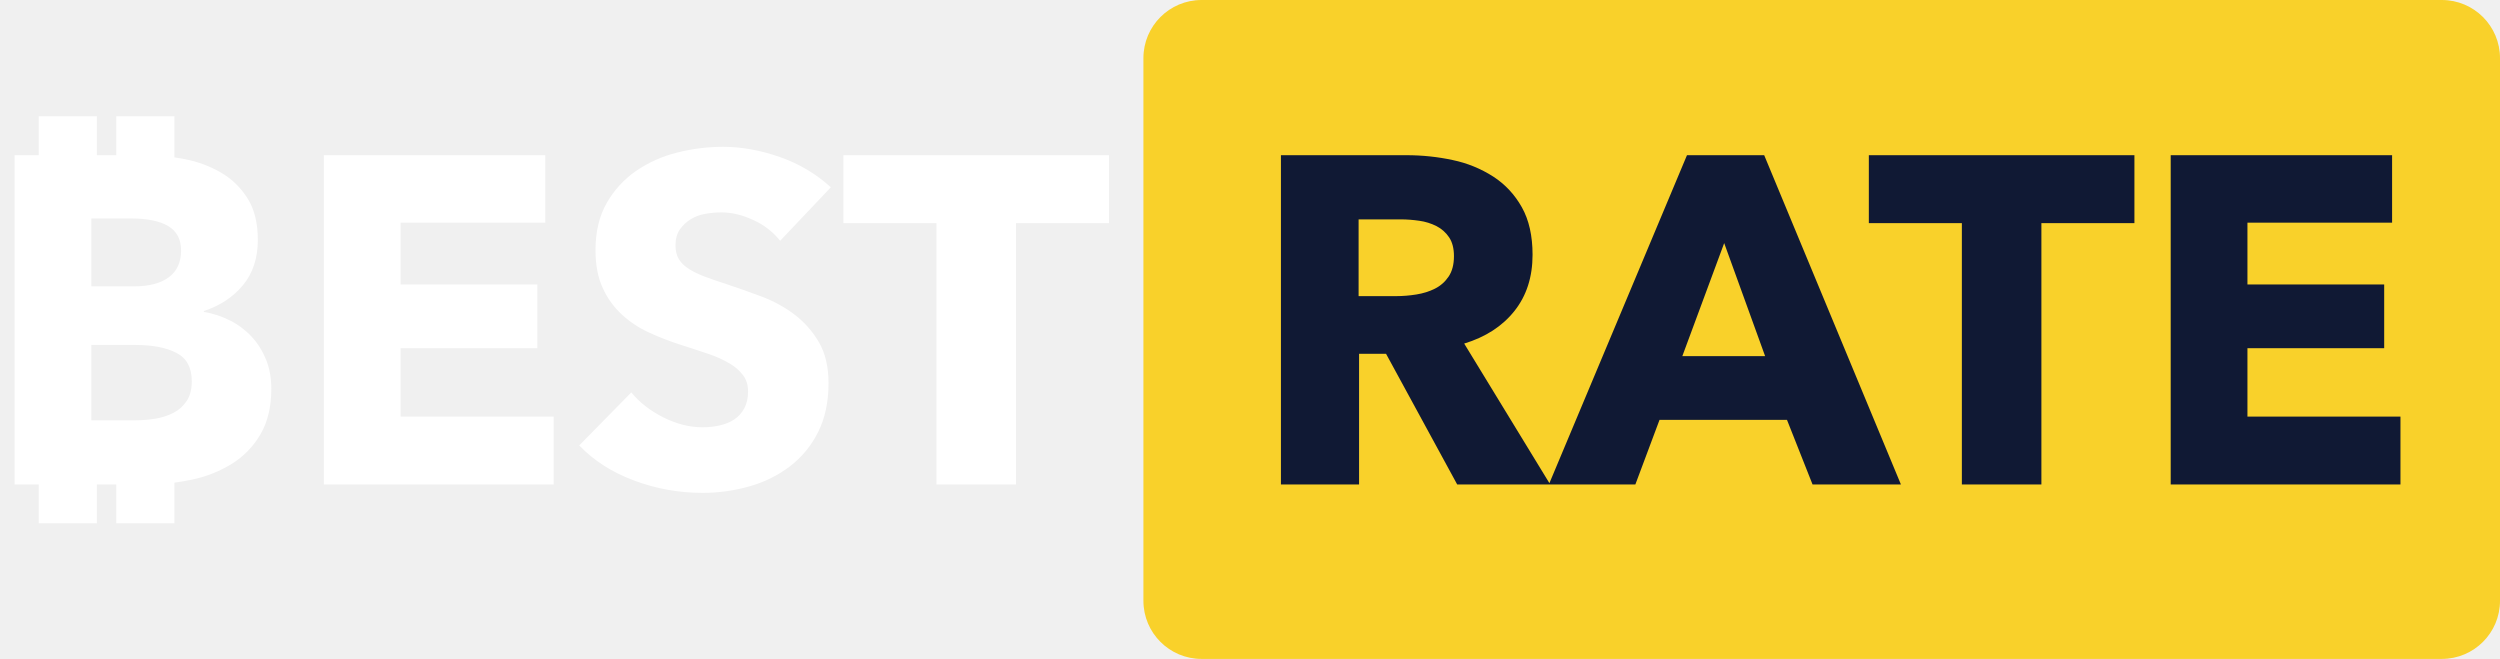
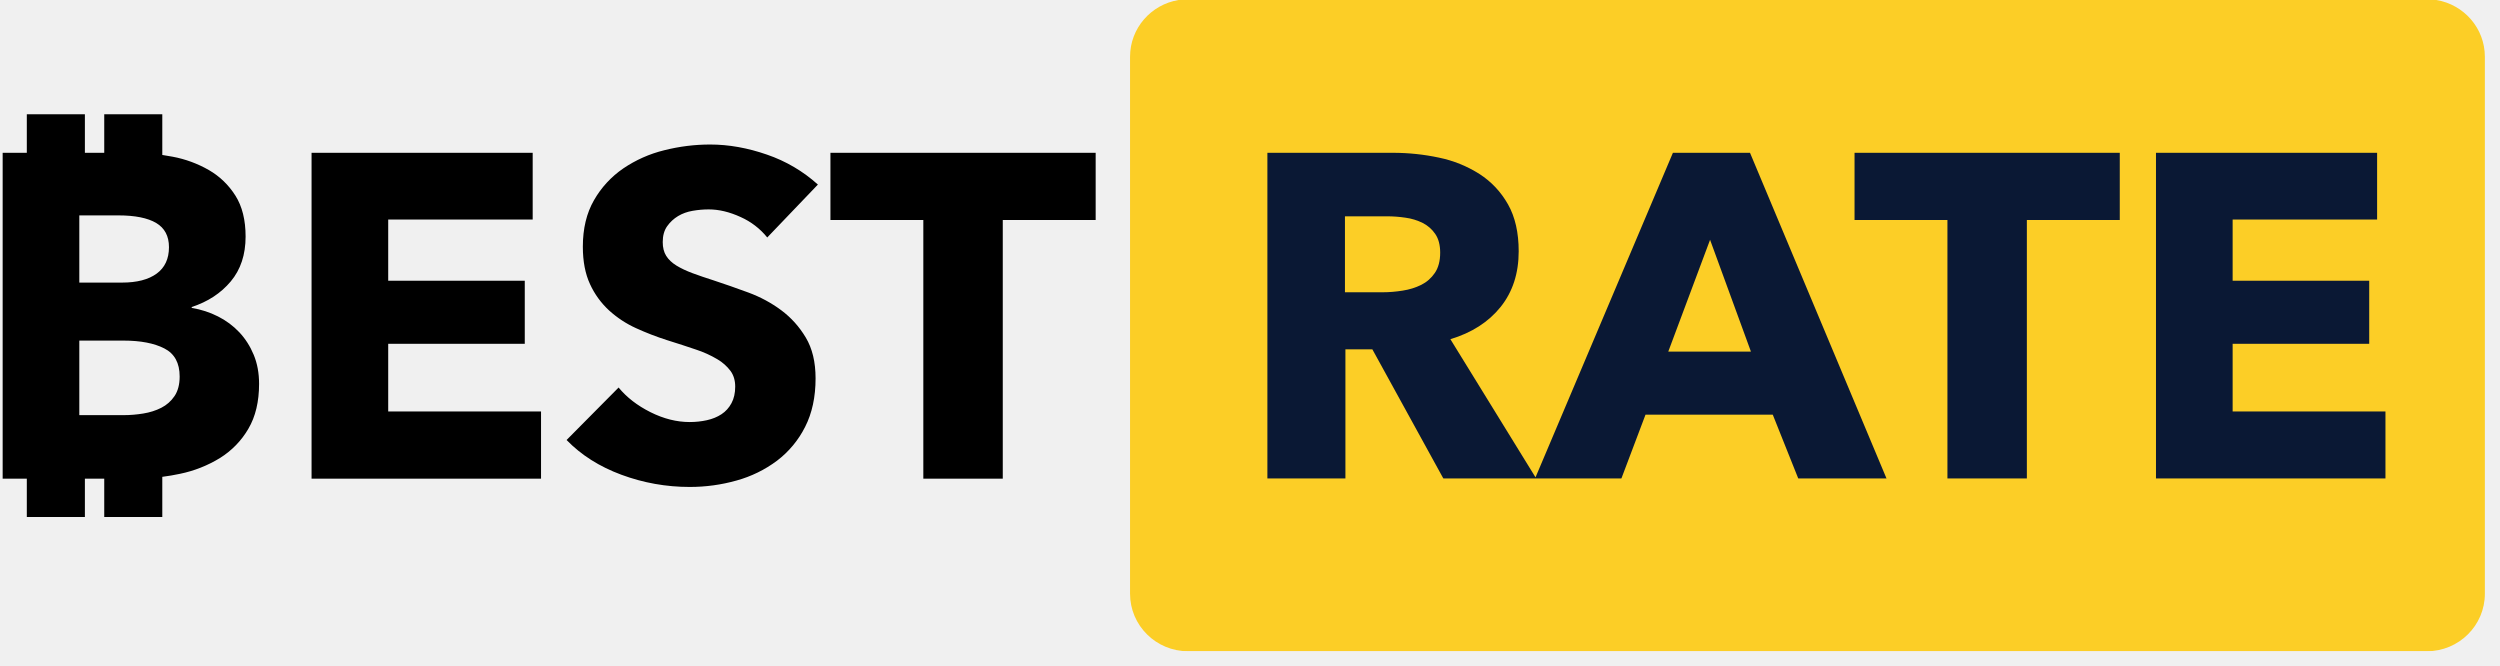
- <svg xmlns="http://www.w3.org/2000/svg" width="129" height="34">
-   <g fill="none" fill-rule="evenodd">
-     <rect fill="#F9D12A" x="59" width="70" height="34" rx="3" />
-     <path d="M6 25H5v2H2v-2H.752V8.008H2V6h3v2.008h1V6h3v2.12c.178.026.356.056.536.092a5.96 5.96 0 0 1 1.872.696c.56.328 1.016.772 1.368 1.332.352.56.528 1.272.528 2.136 0 .944-.256 1.724-.768 2.34-.512.616-1.184 1.06-2.016 1.332v.048c.48.08.932.228 1.356.444a3.92 3.92 0 0 1 1.104.828c.312.336.56.728.744 1.176.184.448.276.952.276 1.512 0 .928-.184 1.708-.552 2.34a4.38 4.38 0 0 1-1.464 1.524 6.38 6.38 0 0 1-2.076.828c-.3.065-.602.117-.908.157V27H6v-2zm3.344-12.072c0-.576-.22-.996-.66-1.26-.44-.264-1.092-.396-1.956-.396H4.712v3.504H6.92c.768 0 1.364-.156 1.788-.468.424-.312.636-.772.636-1.38zm.552 6.744c0-.704-.264-1.192-.792-1.464S7.872 17.8 6.992 17.8h-2.28v3.888h2.304c.32 0 .652-.028.996-.084.344-.056.656-.156.936-.3s.508-.348.684-.612c.176-.264.264-.604.264-1.02zM16.712 25V8.008h11.424v3.48h-7.464v3.192h7.056v3.288h-7.056v3.528h7.896V25H16.712zm23.544-12.576a3.705 3.705 0 0 0-1.38-1.068c-.568-.264-1.116-.396-1.644-.396-.272 0-.548.024-.828.072-.28.048-.532.14-.756.276a1.87 1.87 0 0 0-.564.528c-.152.216-.228.492-.228.828 0 .288.06.528.18.72.12.192.296.36.528.504.232.144.508.276.828.396.32.12.68.244 1.08.372.576.192 1.176.404 1.8.636.624.232 1.192.54 1.704.924s.936.86 1.272 1.428c.336.568.504 1.276.504 2.124 0 .976-.18 1.82-.54 2.532a5.05 5.05 0 0 1-1.452 1.764 6.222 6.222 0 0 1-2.088 1.032 8.78 8.78 0 0 1-2.424.336 10.01 10.01 0 0 1-3.528-.636c-1.136-.424-2.08-1.028-2.832-1.812l2.688-2.736c.416.512.964.94 1.644 1.284.68.344 1.356.516 2.028.516.304 0 .6-.032.888-.096.288-.064.54-.168.756-.312.216-.144.388-.336.516-.576.128-.24.192-.528.192-.864 0-.32-.08-.592-.24-.816a2.344 2.344 0 0 0-.684-.612 5.51 5.51 0 0 0-1.104-.504c-.44-.152-.94-.316-1.5-.492a14.335 14.335 0 0 1-1.596-.624 5.342 5.342 0 0 1-1.392-.924 4.28 4.28 0 0 1-.984-1.368c-.248-.536-.372-1.188-.372-1.956 0-.944.192-1.752.576-2.424a5.007 5.007 0 0 1 1.512-1.656 6.495 6.495 0 0 1 2.112-.948c.784-.2 1.576-.3 2.376-.3.96 0 1.94.176 2.94.528a7.57 7.57 0 0 1 2.628 1.56l-2.616 2.76zm12.168-.912V25H48.32V11.512h-4.8V8.008h13.704v3.504h-4.8z" fill="#FFF" />
-     <path d="M79.95 24.93l7.098-16.922h3.984L98.088 25h-4.56l-1.32-3.336h-6.576L84.384 25h-9.192l-3.672-6.744h-1.392V25h-4.032V8.008h6.48c.816 0 1.612.084 2.388.252a6.208 6.208 0 0 1 2.088.852c.616.4 1.108.928 1.476 1.584.368.656.552 1.472.552 2.448 0 1.152-.312 2.12-.936 2.904-.624.784-1.488 1.344-2.592 1.68l4.397 7.202zm-4.926-11.714c0-.4-.084-.724-.252-.972a1.726 1.726 0 0 0-.648-.576 2.815 2.815 0 0 0-.888-.276 6.55 6.55 0 0 0-.948-.072h-2.184v3.96h1.944c.336 0 .68-.028 1.032-.084.352-.056.672-.156.96-.3.288-.144.524-.352.708-.624.184-.272.276-.624.276-1.056zm13.944-.672l-2.16 5.832h4.272l-2.112-5.832zm16.368-1.032V25h-4.104V11.512h-4.8V8.008h13.704v3.504h-4.8zM112.008 25V8.008h11.424v3.48h-7.464v3.192h7.056v3.288h-7.056v3.528h7.896V25h-11.856z" fill="#101934" />
+ <svg xmlns="http://www.w3.org/2000/svg" width="109" height="29" viewBox="0 0 109 29" fill="none">
+   <mask id="mask0" mask-type="alpha" maskUnits="userSpaceOnUse" x="49" y="0" width="60" height="29">
+     <path fill-rule="evenodd" clip-rule="evenodd" d="M51.387 0H106.223C107.424 0.196 108.34 1.229 108.34 2.475V25.886C108.34 27.272 107.207 28.395 105.809 28.395H51.801C50.403 28.395 49.27 27.272 49.27 25.886V2.475C49.27 1.229 50.186 0.196 51.387 0V0Z" fill="white" />
+   </mask>
+   <g mask="url(#mask0)">
+     <path fill-rule="evenodd" clip-rule="evenodd" d="M49.253 28.395H108.391V0H49.253V28.395Z" fill="#FCCE26" />
+   </g>
+   <mask id="mask1" mask-type="alpha" maskUnits="userSpaceOnUse" x="0" y="4" width="48" height="19">
+     <path fill-rule="evenodd" clip-rule="evenodd" d="M4.545 20.87H3.701V22.542H1.169V20.87H0.116V6.662H1.169V4.983H3.701V6.662H4.545V4.983H7.076V6.756C7.227 6.778 7.377 6.803 7.529 6.833C8.085 6.937 8.619 7.134 9.108 7.415C9.581 7.689 9.966 8.06 10.263 8.528C10.56 8.997 10.708 9.592 10.708 10.314C10.708 11.104 10.492 11.756 10.06 12.271C9.628 12.786 9.061 13.157 8.359 13.385V13.425C8.764 13.492 9.146 13.615 9.503 13.796C9.853 13.971 10.168 14.205 10.435 14.488C10.698 14.769 10.908 15.097 11.063 15.472C11.218 15.846 11.296 16.268 11.296 16.736C11.296 17.512 11.14 18.164 10.83 18.692C10.53 19.211 10.105 19.648 9.595 19.967C9.056 20.298 8.463 20.532 7.843 20.659C7.589 20.713 7.335 20.757 7.076 20.79V22.542H4.545V20.87ZM7.367 10.776C7.367 10.294 7.181 9.943 6.81 9.722C6.439 9.502 5.888 9.391 5.159 9.391H3.458V12.321H5.321C5.969 12.321 6.472 12.191 6.83 11.93C7.188 11.669 7.367 11.284 7.367 10.776ZM7.833 16.415C7.833 15.826 7.61 15.418 7.164 15.191C6.719 14.963 6.125 14.85 5.382 14.85H3.458V18.1H5.402C5.672 18.1 5.952 18.077 6.243 18.03C6.533 17.983 6.796 17.9 7.033 17.779C7.269 17.659 7.461 17.488 7.61 17.268C7.758 17.047 7.833 16.763 7.833 16.415ZM13.584 20.869V6.662H23.225V9.572H16.926V12.241H22.88V14.99H16.926V17.94H23.589V20.869H13.584ZM33.452 10.354C33.142 9.969 32.742 9.663 32.288 9.461C31.808 9.241 31.346 9.13 30.901 9.13C30.671 9.13 30.438 9.15 30.202 9.191C29.965 9.231 29.753 9.308 29.564 9.421C29.376 9.534 29.214 9.685 29.088 9.863C28.96 10.043 28.895 10.274 28.895 10.555C28.895 10.796 28.946 10.997 29.047 11.157C29.149 11.318 29.297 11.458 29.493 11.579C29.689 11.699 29.922 11.809 30.192 11.91C30.462 12.01 30.765 12.114 31.103 12.221C31.589 12.381 32.095 12.558 32.622 12.752C33.149 12.946 33.628 13.204 34.06 13.525C34.492 13.846 34.85 14.244 35.133 14.719C35.417 15.194 35.559 15.786 35.559 16.495C35.559 17.311 35.407 18.017 35.103 18.612C34.813 19.19 34.394 19.695 33.878 20.087C33.35 20.482 32.753 20.774 32.116 20.95C31.451 21.138 30.762 21.232 30.07 21.231C29.053 21.232 28.045 21.053 27.093 20.699C26.134 20.344 25.338 19.839 24.703 19.184L26.971 16.896C27.323 17.324 27.785 17.682 28.359 17.97C28.933 18.257 29.503 18.401 30.07 18.401C30.327 18.401 30.576 18.375 30.82 18.321C31.062 18.267 31.275 18.18 31.457 18.06C31.64 17.94 31.785 17.779 31.893 17.578C32.001 17.378 32.055 17.137 32.055 16.856C32.055 16.588 31.987 16.361 31.852 16.174C31.696 15.967 31.5 15.793 31.275 15.662C30.982 15.488 30.669 15.347 30.344 15.241C29.972 15.114 29.55 14.976 29.078 14.829C28.619 14.682 28.169 14.508 27.731 14.308C27.301 14.113 26.905 13.852 26.556 13.535C26.206 13.212 25.923 12.823 25.726 12.391C25.517 11.943 25.412 11.398 25.412 10.756C25.412 9.966 25.574 9.291 25.898 8.729C26.212 8.178 26.648 7.705 27.174 7.344C27.716 6.977 28.319 6.708 28.956 6.552C29.618 6.385 30.286 6.301 30.961 6.301C31.771 6.301 32.598 6.448 33.442 6.742C34.263 7.023 35.018 7.467 35.66 8.047L33.452 10.354ZM43.721 9.592V20.869H40.257V9.592H36.207V6.662H47.771V9.592H43.721Z" fill="white" />
+   </mask>
+   <g mask="url(#mask1)">
+     <path fill-rule="evenodd" clip-rule="evenodd" d="M0.039 22.575H47.835V4.916H0.039V22.575Z" fill="black" />
+   </g>
+   <mask id="mask2" mask-type="alpha" maskUnits="userSpaceOnUse" x="55" y="6" width="50" height="15">
+     <path fill-rule="evenodd" clip-rule="evenodd" d="M66.949 20.811L72.939 6.662H76.3L82.255 20.869H78.407L77.293 18.08H71.744L70.69 20.869H62.934L59.835 15.231H58.66V20.869H55.258V6.662H60.726C61.415 6.662 62.086 6.733 62.741 6.873C63.367 7.002 63.965 7.243 64.503 7.585C65.023 7.92 65.438 8.361 65.749 8.91C66.059 9.458 66.215 10.14 66.215 10.957C66.215 11.92 65.951 12.729 65.425 13.385C64.898 14.04 64.169 14.508 63.237 14.789L66.948 20.811H66.949ZM62.792 11.017C62.792 10.682 62.721 10.411 62.579 10.204C62.442 10 62.253 9.834 62.032 9.722C61.797 9.605 61.544 9.527 61.283 9.492C61.018 9.452 60.751 9.432 60.483 9.431H58.64V12.743H60.281C60.564 12.743 60.854 12.719 61.151 12.672C61.449 12.626 61.718 12.542 61.962 12.422C62.205 12.301 62.404 12.127 62.559 11.9C62.714 11.672 62.792 11.378 62.792 11.017ZM74.559 10.455L72.736 15.331H76.341L74.559 10.455ZM88.371 9.592V20.869H84.908V9.592H80.858V6.662H92.422V9.592H88.371ZM94.001 20.869V6.662H103.642V9.572H97.343V12.241H103.298V14.99H97.343V17.94H104.006V20.869H94.001Z" fill="white" />
+   </mask>
+   <g mask="url(#mask2)">
+     <path fill-rule="evenodd" clip-rule="evenodd" d="M55.227 20.87H104.037V6.622H55.227V20.87Z" fill="#0A1834" />
  </g>
</svg>
